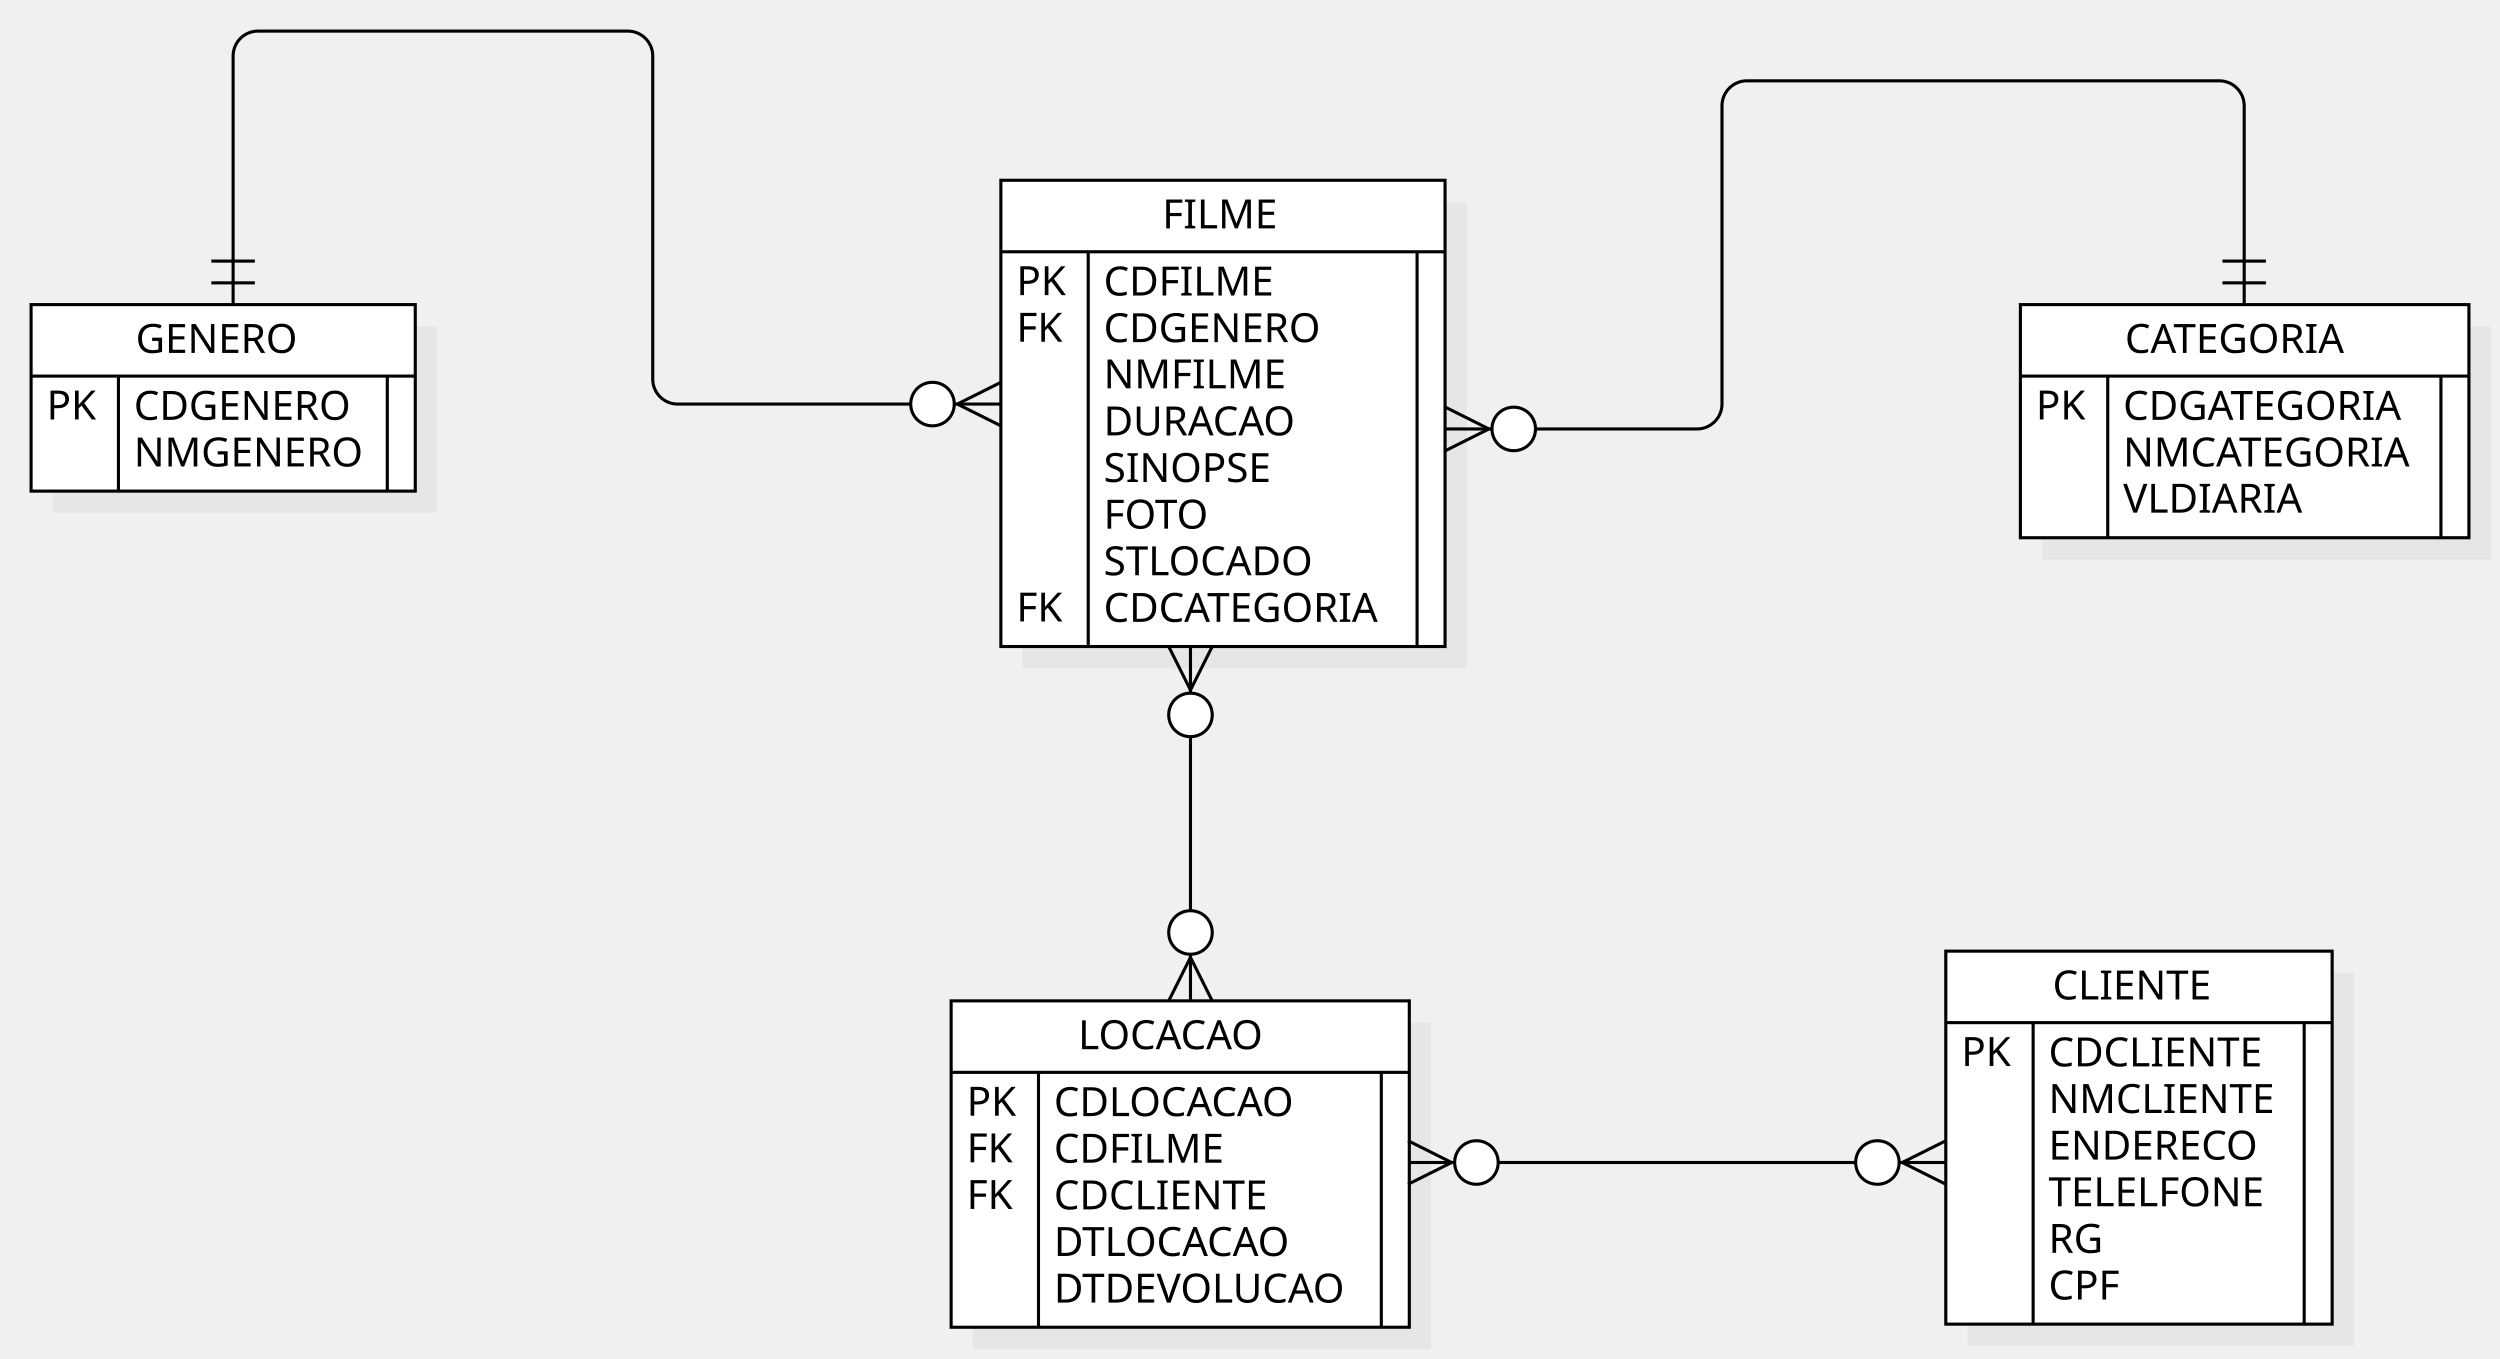
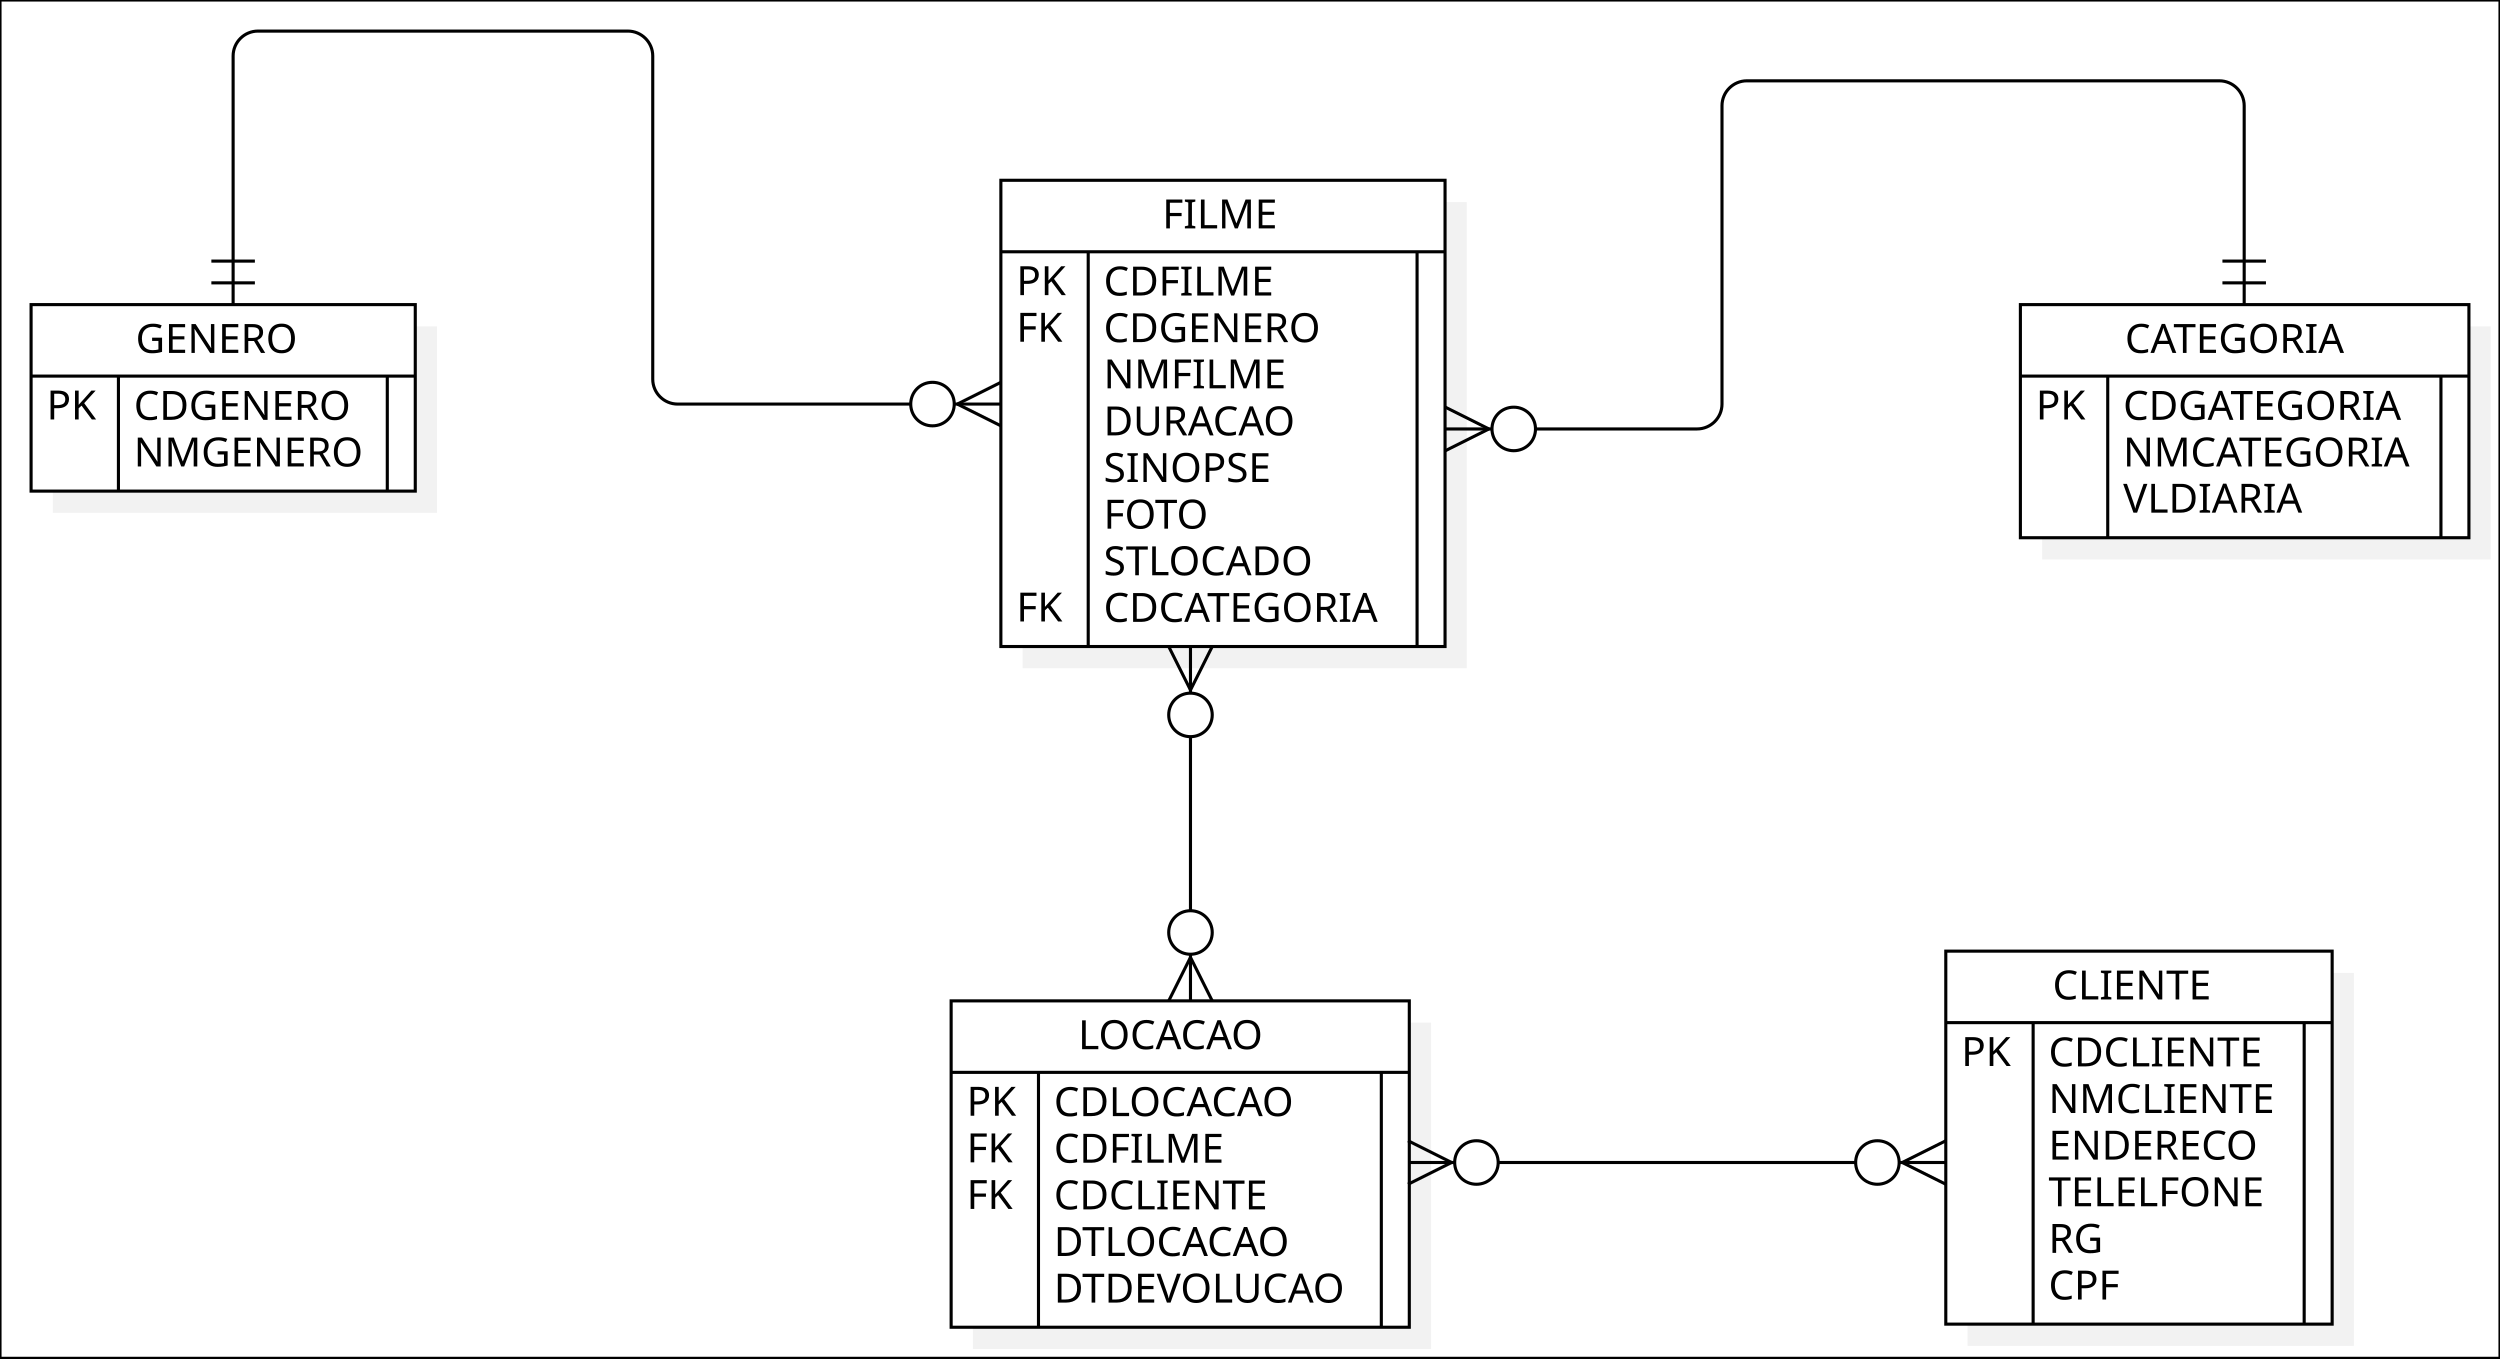
<svg xmlns="http://www.w3.org/2000/svg" version="1.1" id="Camada_1" x="0px" y="0px" viewBox="0 0 804.3 437" style="enable-background:new 0 0 804.3 437;" xml:space="preserve">
  <style type="text/css">
- 	.st0{opacity:0.2;fill:#C0C0C0;enable-background:new    ;}
- 	.st1{fill:#FFFFFF;}
- 	.st2{fill:none;stroke:#000000;stroke-miterlimit:10;}
- 	.st3{font-family:'Arial-BoldMT';}
- 	.st4{font-size:13px;}
- 	.st5{font-family:'ArialMT';}
+ 	.st0{fill:#FFFFFF;stroke:#000000;stroke-miterlimit:10;}
+ 	.st1{opacity:0.2;fill:#C0C0C0;enable-background:new    ;}
+ 	.st2{fill:#FFFFFF;}
+ 	.st3{fill:none;stroke:#000000;stroke-miterlimit:10;}
+ 	.st4{font-family:'Arial-BoldMT';}
+ 	.st5{font-size:13px;}
+ 	.st6{font-family:'ArialMT';}
</style>
+   <rect class="st0" width="804.3" height="437" />
  <g>
    <g transform="translate(-62,-126) scale(1,1)">
-       <rect x="79" y="231" class="st0" width="123.6" height="60" />
-     </g>
-     <g transform="translate(-62,-126) scale(1,1)">
-       <rect x="72" y="224" class="st1" width="123.6" height="60" />
-     </g>
-     <g transform="translate(-62,-126) scale(1,1)">
-       <path class="st2" d="M72,224h123.6v60H72V224z" />
-     </g>
-     <g transform="translate(-62,-126) scale(1,1)">
-       <path class="st2" d="M72,247h123.6" />
-     </g>
-     <g transform="translate(-62,-126) scale(1,1)">
-       <path class="st2" d="M100.1,247v37" />
-     </g>
-     <g transform="translate(-62,-126) scale(1,1)">
-       <path class="st2" d="M186.6,247v37" />
-     </g>
-     <g transform="translate(-62,-126) scale(1,1)">
-       <g>
-         <path class="st2" d="M0,0" />
-         <text transform="matrix(1 0 0 1 105.6382 239.5386)" class="st3 st4">GENERO</text>
-       </g>
-     </g>
-     <g transform="translate(-62,-126) scale(1,1)">
-       <g>
-         <path d="M0,0" />
-         <text transform="matrix(1 0 0 1 77 260.9438)" class="st5 st4">PK</text>
-       </g>
-     </g>
-     <g transform="translate(-62,-126) scale(1,1)">
-       <g>
-         <path d="M0,0" />
-         <text transform="matrix(1 0 0 1 105.0591 261.0771)" class="st5 st4">CDGENERO</text>
-       </g>
-     </g>
-     <g transform="translate(-62,-126) scale(1,1)">
-       <g>
-         <path d="M0,0" />
-       </g>
-     </g>
-     <g transform="translate(-62,-126) scale(1,1)">
-       <g>
-         <path d="M0,0" />
-       </g>
-     </g>
-     <g transform="translate(-62,-126) scale(1,1)">
-       <g>
-         <path d="M0,0" />
-       </g>
-     </g>
-     <g transform="translate(-62,-126) scale(1,1)">
-       <g>
-         <path d="M0,0" />
-         <text transform="matrix(1 0 0 1 105.0591 276.0771)" class="st5 st4">NMGENERO</text>
-       </g>
-     </g>
-     <g transform="translate(-62,-126) scale(1,1)">
-       <g>
-         <path d="M0,0" />
-       </g>
-     </g>
-     <g transform="translate(-62,-126) scale(1,1)">
-       <g>
-         <path d="M0,0" />
-       </g>
-     </g>
-     <g transform="translate(-62,-126) scale(1,1)">
-       <rect x="391" y="191" class="st0" width="142.9" height="150" />
-     </g>
-     <g transform="translate(-62,-126) scale(1,1)">
-       <rect x="384" y="184" class="st1" width="142.9" height="150" />
-     </g>
-     <g transform="translate(-62,-126) scale(1,1)">
-       <path class="st2" d="M384,184h142.9v150H384V184z" />
-     </g>
-     <g transform="translate(-62,-126) scale(1,1)">
-       <path class="st2" d="M384,207h142.9" />
-     </g>
-     <g transform="translate(-62,-126) scale(1,1)">
-       <path class="st2" d="M412.1,207v127" />
-     </g>
-     <g transform="translate(-62,-126) scale(1,1)">
-       <path class="st2" d="M517.9,207v127" />
-     </g>
-     <g transform="translate(-62,-126) scale(1,1)">
-       <g>
-         <path class="st2" d="M0,0" />
-         <text transform="matrix(1 0 0 1 435.9385 199.4719)" class="st3 st4">FILME</text>
-       </g>
-     </g>
-     <g transform="translate(-62,-126) scale(1,1)">
-       <g>
-         <path d="M0,0" />
-         <text transform="matrix(1 0 0 1 389 220.9438)" class="st5 st4">PK</text>
-       </g>
-     </g>
-     <g transform="translate(-62,-126) scale(1,1)">
-       <g>
-         <path d="M0,0" />
-         <text transform="matrix(1 0 0 1 417.0591 221.0771)" class="st5 st4">CDFILME</text>
-       </g>
-     </g>
-     <g transform="translate(-62,-126) scale(1,1)">
-       <g>
-         <path d="M0,0" />
-       </g>
-     </g>
-     <g transform="translate(-62,-126) scale(1,1)">
-       <g>
-         <path d="M0,0" />
-       </g>
-     </g>
-     <g transform="translate(-62,-126) scale(1,1)">
-       <g>
-         <path d="M0,0" />
-         <text transform="matrix(1 0 0 1 389 235.9438)" class="st5 st4">FK</text>
-       </g>
-     </g>
-     <g transform="translate(-62,-126) scale(1,1)">
-       <g>
-         <path d="M0,0" />
-         <text transform="matrix(1 0 0 1 417.0591 236.0771)" class="st5 st4">CDGENERO</text>
-       </g>
-     </g>
-     <g transform="translate(-62,-126) scale(1,1)">
-       <g>
-         <path d="M0,0" />
-       </g>
-     </g>
-     <g transform="translate(-62,-126) scale(1,1)">
-       <g>
-         <path d="M0,0" />
-       </g>
-     </g>
-     <g transform="translate(-62,-126) scale(1,1)">
-       <g>
-         <path d="M0,0" />
-       </g>
-     </g>
-     <g transform="translate(-62,-126) scale(1,1)">
-       <g>
-         <path d="M0,0" />
-         <text transform="matrix(1 0 0 1 417.0591 250.9438)" class="st5 st4">NMFILME</text>
-       </g>
-     </g>
-     <g transform="translate(-62,-126) scale(1,1)">
-       <g>
-         <path d="M0,0" />
-       </g>
-     </g>
-     <g transform="translate(-62,-126) scale(1,1)">
-       <g>
-         <path d="M0,0" />
-       </g>
-     </g>
-     <g transform="translate(-62,-126) scale(1,1)">
-       <g>
-         <path d="M0,0" />
-       </g>
-     </g>
-     <g transform="translate(-62,-126) scale(1,1)">
-       <g>
-         <path d="M0,0" />
-         <text transform="matrix(1 0 0 1 417.0591 266.0771)" class="st5 st4">DURACAO</text>
-       </g>
-     </g>
-     <g transform="translate(-62,-126) scale(1,1)">
-       <g>
-         <path d="M0,0" />
-       </g>
-     </g>
-     <g transform="translate(-62,-126) scale(1,1)">
-       <g>
-         <path d="M0,0" />
-       </g>
-     </g>
-     <g transform="translate(-62,-126) scale(1,1)">
-       <g>
-         <path d="M0,0" />
-       </g>
-     </g>
-     <g transform="translate(-62,-126) scale(1,1)">
-       <g>
-         <path d="M0,0" />
-         <text transform="matrix(1 0 0 1 417.0591 281.0771)" class="st5 st4">SINOPSE</text>
-       </g>
-     </g>
-     <g transform="translate(-62,-126) scale(1,1)">
-       <g>
-         <path d="M0,0" />
-       </g>
-     </g>
-     <g transform="translate(-62,-126) scale(1,1)">
-       <g>
-         <path d="M0,0" />
-       </g>
-     </g>
-     <g transform="translate(-62,-126) scale(1,1)">
-       <g>
-         <path d="M0,0" />
-       </g>
-     </g>
-     <g transform="translate(-62,-126) scale(1,1)">
-       <g>
-         <path d="M0,0" />
-         <text transform="matrix(1 0 0 1 417.0591 296.0771)" class="st5 st4">FOTO</text>
-       </g>
-     </g>
-     <g transform="translate(-62,-126) scale(1,1)">
-       <g>
-         <path d="M0,0" />
-       </g>
-     </g>
-     <g transform="translate(-62,-126) scale(1,1)">
-       <g>
-         <path d="M0,0" />
-       </g>
-     </g>
-     <g transform="translate(-62,-126) scale(1,1)">
-       <g>
-         <path d="M0,0" />
-       </g>
-     </g>
-     <g transform="translate(-62,-126) scale(1,1)">
-       <g>
-         <path d="M0,0" />
-         <text transform="matrix(1 0 0 1 417.0591 311.0771)" class="st5 st4">STLOCADO</text>
-       </g>
-     </g>
-     <g transform="translate(-62,-126) scale(1,1)">
-       <g>
-         <path d="M0,0" />
-       </g>
-     </g>
-     <g transform="translate(-62,-126) scale(1,1)">
-       <g>
-         <path d="M0,0" />
-       </g>
-     </g>
-     <g transform="translate(-62,-126) scale(1,1)">
-       <g>
-         <path d="M0,0" />
-         <text transform="matrix(1 0 0 1 389 325.9438)" class="st5 st4">FK</text>
-       </g>
-     </g>
-     <g transform="translate(-62,-126) scale(1,1)">
-       <g>
-         <path d="M0,0" />
-         <text transform="matrix(1 0 0 1 417.0591 326.0771)" class="st5 st4">CDCATEGORIA</text>
-       </g>
-     </g>
-     <g transform="translate(-62,-126) scale(1,1)">
-       <g>
-         <path d="M0,0" />
-       </g>
-     </g>
-     <g transform="translate(-62,-126) scale(1,1)">
-       <g>
-         <path d="M0,0" />
-       </g>
-     </g>
-     <g transform="translate(-62,-126) scale(1,1)">
-       <rect x="719" y="231" class="st0" width="144.3" height="75" />
-     </g>
-     <g transform="translate(-62,-126) scale(1,1)">
-       <rect x="712" y="224" class="st1" width="144.3" height="75" />
-     </g>
-     <g transform="translate(-62,-126) scale(1,1)">
-       <path class="st2" d="M712,224h144.3v75H712V224z" />
-     </g>
-     <g transform="translate(-62,-126) scale(1,1)">
-       <path class="st2" d="M712,247h144.3" />
-     </g>
-     <g transform="translate(-62,-126) scale(1,1)">
-       <path class="st2" d="M740.1,247v52" />
-     </g>
-     <g transform="translate(-62,-126) scale(1,1)">
-       <path class="st2" d="M847.3,247v52" />
-     </g>
-     <g transform="translate(-62,-126) scale(1,1)">
-       <g>
-         <path class="st2" d="M0,0" />
-         <text transform="matrix(1 0 0 1 745.6382 239.5386)" class="st3 st4">CATEGORIA</text>
-       </g>
-     </g>
-     <g transform="translate(-62,-126) scale(1,1)">
-       <g>
-         <path d="M0,0" />
-         <text transform="matrix(1 0 0 1 717 260.9438)" class="st5 st4">PK</text>
-       </g>
-     </g>
-     <g transform="translate(-62,-126) scale(1,1)">
-       <g>
-         <path d="M0,0" />
-         <text transform="matrix(1 0 0 1 745.0591 261.0771)" class="st5 st4">CDGATEGORIA</text>
-       </g>
-     </g>
-     <g transform="translate(-62,-126) scale(1,1)">
-       <g>
-         <path d="M0,0" />
-       </g>
-     </g>
-     <g transform="translate(-62,-126) scale(1,1)">
-       <g>
-         <path d="M0,0" />
-       </g>
-     </g>
-     <g transform="translate(-62,-126) scale(1,1)">
-       <g>
-         <path d="M0,0" />
-       </g>
-     </g>
-     <g transform="translate(-62,-126) scale(1,1)">
-       <g>
-         <path d="M0,0" />
-         <text transform="matrix(1 0 0 1 745.0591 276.0771)" class="st5 st4">NMCATEGORIA</text>
-       </g>
-     </g>
-     <g transform="translate(-62,-126) scale(1,1)">
-       <g>
-         <path d="M0,0" />
-       </g>
-     </g>
-     <g transform="translate(-62,-126) scale(1,1)">
-       <g>
-         <path d="M0,0" />
-       </g>
-     </g>
-     <g transform="translate(-62,-126) scale(1,1)">
-       <g>
-         <path d="M0,0" />
-       </g>
-     </g>
-     <g transform="translate(-62,-126) scale(1,1)">
-       <g>
-         <path d="M0,0" />
-         <text transform="matrix(1 0 0 1 745.0591 290.9438)" class="st5 st4">VLDIARIA</text>
-       </g>
-     </g>
-     <g transform="translate(-62,-126) scale(1,1)">
-       <g>
-         <path d="M0,0" />
-       </g>
-     </g>
-     <g transform="translate(-62,-126) scale(1,1)">
-       <g>
-         <path d="M0,0" />
-       </g>
-     </g>
-     <g transform="translate(-62,-126) scale(1,1)">
-       <rect x="695" y="439" class="st0" width="124.3" height="120" />
-     </g>
-     <g transform="translate(-62,-126) scale(1,1)">
-       <rect x="688" y="432" class="st1" width="124.3" height="120" />
-     </g>
-     <g transform="translate(-62,-126) scale(1,1)">
-       <path class="st2" d="M688,432h124.3v120H688V432z" />
-     </g>
-     <g transform="translate(-62,-126) scale(1,1)">
-       <path class="st2" d="M688,455h124.3" />
-     </g>
-     <g transform="translate(-62,-126) scale(1,1)">
-       <path class="st2" d="M716.1,455v97" />
-     </g>
-     <g transform="translate(-62,-126) scale(1,1)">
-       <path class="st2" d="M803.3,455v97" />
-     </g>
-     <g transform="translate(-62,-126) scale(1,1)">
-       <g>
-         <path class="st2" d="M0,0" />
-         <text transform="matrix(1 0 0 1 722.3618 447.5386)" class="st3 st4">CLIENTE</text>
-       </g>
-     </g>
-     <g transform="translate(-62,-126) scale(1,1)">
-       <g>
-         <path d="M0,0" />
-         <text transform="matrix(1 0 0 1 693 468.9438)" class="st5 st4">PK</text>
-       </g>
-     </g>
-     <g transform="translate(-62,-126) scale(1,1)">
-       <g>
-         <path d="M0,0" />
-         <text transform="matrix(1 0 0 1 721.0591 469.0771)" class="st5 st4">CDCLIENTE</text>
-       </g>
-     </g>
-     <g transform="translate(-62,-126) scale(1,1)">
-       <g>
-         <path d="M0,0" />
-       </g>
-     </g>
-     <g transform="translate(-62,-126) scale(1,1)">
-       <g>
-         <path d="M0,0" />
-       </g>
-     </g>
-     <g transform="translate(-62,-126) scale(1,1)">
-       <g>
-         <path d="M0,0" />
-       </g>
-     </g>
-     <g transform="translate(-62,-126) scale(1,1)">
-       <g>
-         <path d="M0,0" />
-         <text transform="matrix(1 0 0 1 721.0591 484.0771)" class="st5 st4">NMCLIENTE</text>
-       </g>
-     </g>
-     <g transform="translate(-62,-126) scale(1,1)">
-       <g>
-         <path d="M0,0" />
-       </g>
-     </g>
-     <g transform="translate(-62,-126) scale(1,1)">
-       <g>
-         <path d="M0,0" />
-       </g>
-     </g>
-     <g transform="translate(-62,-126) scale(1,1)">
-       <g>
-         <path d="M0,0" />
-       </g>
-     </g>
-     <g transform="translate(-62,-126) scale(1,1)">
-       <g>
-         <path d="M0,0" />
-         <text transform="matrix(1 0 0 1 721.0591 499.0771)" class="st5 st4">ENDERECO</text>
-       </g>
-     </g>
-     <g transform="translate(-62,-126) scale(1,1)">
-       <g>
-         <path d="M0,0" />
-       </g>
-     </g>
-     <g transform="translate(-62,-126) scale(1,1)">
-       <g>
-         <path d="M0,0" />
-       </g>
-     </g>
-     <g transform="translate(-62,-126) scale(1,1)">
-       <g>
-         <path d="M0,0" />
-       </g>
-     </g>
-     <g transform="translate(-62,-126) scale(1,1)">
-       <g>
-         <path d="M0,0" />
-         <text transform="matrix(1 0 0 1 721.0591 514.0771)" class="st5 st4">TELELFONE</text>
-       </g>
-     </g>
-     <g transform="translate(-62,-126) scale(1,1)">
-       <g>
-         <path d="M0,0" />
-       </g>
-     </g>
-     <g transform="translate(-62,-126) scale(1,1)">
-       <g>
-         <path d="M0,0" />
-       </g>
-     </g>
-     <g transform="translate(-62,-126) scale(1,1)">
-       <g>
-         <path d="M0,0" />
-       </g>
-     </g>
-     <g transform="translate(-62,-126) scale(1,1)">
-       <g>
-         <path d="M0,0" />
-         <text transform="matrix(1 0 0 1 721.0591 529.0771)" class="st5 st4">RG</text>
-       </g>
-     </g>
-     <g transform="translate(-62,-126) scale(1,1)">
-       <g>
-         <path d="M0,0" />
-       </g>
-     </g>
-     <g transform="translate(-62,-126) scale(1,1)">
-       <g>
-         <path d="M0,0" />
-       </g>
-     </g>
-     <g transform="translate(-62,-126) scale(1,1)">
-       <g>
-         <path d="M0,0" />
-       </g>
-     </g>
-     <g transform="translate(-62,-126) scale(1,1)">
-       <g>
-         <path d="M0,0" />
-         <text transform="matrix(1 0 0 1 721.0591 544.0771)" class="st5 st4">CPF</text>
-       </g>
-     </g>
-     <g transform="translate(-62,-126) scale(1,1)">
-       <g>
-         <path d="M0,0" />
-       </g>
-     </g>
-     <g transform="translate(-62,-126) scale(1,1)">
-       <g>
-         <path d="M0,0" />
-       </g>
-     </g>
-     <g transform="translate(-62,-126) scale(1,1)">
-       <rect x="375" y="455" class="st0" width="147.4" height="105" />
-     </g>
-     <g transform="translate(-62,-126) scale(1,1)">
-       <rect x="368" y="448" class="st1" width="147.4" height="105" />
-     </g>
-     <g transform="translate(-62,-126) scale(1,1)">
-       <path class="st2" d="M368,448h147.4v105H368V448z" />
-     </g>
-     <g transform="translate(-62,-126) scale(1,1)">
-       <path class="st2" d="M368,471h147.4" />
-     </g>
-     <g transform="translate(-62,-126) scale(1,1)">
-       <path class="st2" d="M396.1,471v82" />
-     </g>
-     <g transform="translate(-62,-126) scale(1,1)">
-       <path class="st2" d="M506.4,471v82" />
-     </g>
-     <g transform="translate(-62,-126) scale(1,1)">
-       <g>
-         <path class="st2" d="M0,0" />
-         <text transform="matrix(1 0 0 1 408.865 463.5386)" class="st3 st4">LOCACAO</text>
-       </g>
-     </g>
-     <g transform="translate(-62,-126) scale(1,1)">
-       <g>
-         <path d="M0,0" />
-         <text transform="matrix(1 0 0 1 373 484.9438)" class="st5 st4">PK</text>
-       </g>
-     </g>
-     <g transform="translate(-62,-126) scale(1,1)">
-       <g>
-         <path d="M0,0" />
-         <text transform="matrix(1 0 0 1 401.0591 485.0771)" class="st5 st4">CDLOCACAO</text>
-       </g>
-     </g>
-     <g transform="translate(-62,-126) scale(1,1)">
-       <g>
-         <path d="M0,0" />
-       </g>
-     </g>
-     <g transform="translate(-62,-126) scale(1,1)">
-       <g>
-         <path d="M0,0" />
-       </g>
-     </g>
-     <g transform="translate(-62,-126) scale(1,1)">
-       <g>
-         <path d="M0,0" />
-         <text transform="matrix(1 0 0 1 373 499.9438)" class="st5 st4">FK</text>
-       </g>
-     </g>
-     <g transform="translate(-62,-126) scale(1,1)">
-       <g>
-         <path d="M0,0" />
-         <text transform="matrix(1 0 0 1 401.0591 500.0771)" class="st5 st4">CDFILME</text>
-       </g>
-     </g>
-     <g transform="translate(-62,-126) scale(1,1)">
-       <g>
-         <path d="M0,0" />
-       </g>
-     </g>
-     <g transform="translate(-62,-126) scale(1,1)">
-       <g>
-         <path d="M0,0" />
-       </g>
-     </g>
-     <g transform="translate(-62,-126) scale(1,1)">
-       <g>
-         <path d="M0,0" />
-         <text transform="matrix(1 0 0 1 373 514.9438)" class="st5 st4">FK</text>
-       </g>
-     </g>
-     <g transform="translate(-62,-126) scale(1,1)">
-       <g>
-         <path d="M0,0" />
-         <text transform="matrix(1 0 0 1 401.0591 515.0771)" class="st5 st4">CDCLIENTE</text>
-       </g>
-     </g>
-     <g transform="translate(-62,-126) scale(1,1)">
-       <g>
-         <path d="M0,0" />
-       </g>
-     </g>
-     <g transform="translate(-62,-126) scale(1,1)">
-       <g>
-         <path d="M0,0" />
-       </g>
-     </g>
-     <g transform="translate(-62,-126) scale(1,1)">
-       <g>
-         <path d="M0,0" />
-       </g>
-     </g>
-     <g transform="translate(-62,-126) scale(1,1)">
-       <g>
-         <path d="M0,0" />
-         <text transform="matrix(1 0 0 1 401.0591 530.0771)" class="st5 st4">DTLOCACAO</text>
-       </g>
-     </g>
-     <g transform="translate(-62,-126) scale(1,1)">
-       <g>
-         <path d="M0,0" />
-       </g>
-     </g>
-     <g transform="translate(-62,-126) scale(1,1)">
-       <g>
-         <path d="M0,0" />
-       </g>
-     </g>
-     <g transform="translate(-62,-126) scale(1,1)">
-       <g>
-         <path d="M0,0" />
-       </g>
-     </g>
-     <g transform="translate(-62,-126) scale(1,1)">
-       <g>
-         <path d="M0,0" />
-         <text transform="matrix(1 0 0 1 401.0591 545.0771)" class="st5 st4">DTDEVOLUCAO</text>
-       </g>
-     </g>
-     <g transform="translate(-62,-126) scale(1,1)">
-       <g>
-         <path d="M0,0" />
-       </g>
-     </g>
-     <g transform="translate(-62,-126) scale(1,1)">
-       <g>
-         <path d="M0,0" />
-       </g>
-     </g>
-     <g transform="translate(-62,-126) scale(1,1)">
-       <path class="st2" d="M445,334v114" />
-     </g>
-     <g transform="translate(-62,-126) scale(1,1)">
-       <path class="st2" d="M445,434l-7,14" />
-     </g>
-     <g transform="translate(-62,-126) scale(1,1)">
-       <path class="st2" d="M445,434l7,14" />
-     </g>
-     <g transform="translate(-62,-126) scale(1,1)">
-       <path class="st1" d="M438,426c0-3.9,3.1-7,7-7s7,3.1,7,7s-3.1,7-7,7S438,429.9,438,426z" />
+       <rect x="79" y="231" class="st1" width="123.6" height="60" />
+     </g>
+     <g transform="translate(-62,-126) scale(1,1)">
+       <rect x="72" y="224" class="st2" width="123.6" height="60" />
+     </g>
+     <g transform="translate(-62,-126) scale(1,1)">
+       <path class="st3" d="M72,224h123.6v60H72V224z" />
+     </g>
+     <g transform="translate(-62,-126) scale(1,1)">
+       <path class="st3" d="M72,247h123.6" />
+     </g>
+     <g transform="translate(-62,-126) scale(1,1)">
+       <path class="st3" d="M100.1,247v37" />
+     </g>
+     <g transform="translate(-62,-126) scale(1,1)">
+       <path class="st3" d="M186.6,247v37" />
+     </g>
+     <g transform="translate(-62,-126) scale(1,1)">
+       <g>
+         <path class="st3" d="M0,0" />
+         <text transform="matrix(1 0 0 1 105.6382 239.5386)" class="st4 st5">GENERO</text>
+       </g>
+     </g>
+     <g transform="translate(-62,-126) scale(1,1)">
+       <g>
+         <path d="M0,0" />
+         <text transform="matrix(1 0 0 1 77 260.9438)" class="st6 st5">PK</text>
+       </g>
+     </g>
+     <g transform="translate(-62,-126) scale(1,1)">
+       <g>
+         <path d="M0,0" />
+         <text transform="matrix(1 0 0 1 105.0591 261.0771)" class="st6 st5">CDGENERO</text>
+       </g>
+     </g>
+     <g transform="translate(-62,-126) scale(1,1)">
+       <g>
+         <path d="M0,0" />
+       </g>
+     </g>
+     <g transform="translate(-62,-126) scale(1,1)">
+       <g>
+         <path d="M0,0" />
+       </g>
+     </g>
+     <g transform="translate(-62,-126) scale(1,1)">
+       <g>
+         <path d="M0,0" />
+       </g>
+     </g>
+     <g transform="translate(-62,-126) scale(1,1)">
+       <g>
+         <path d="M0,0" />
+         <text transform="matrix(1 0 0 1 105.0591 276.0771)" class="st6 st5">NMGENERO</text>
+       </g>
+     </g>
+     <g transform="translate(-62,-126) scale(1,1)">
+       <g>
+         <path d="M0,0" />
+       </g>
+     </g>
+     <g transform="translate(-62,-126) scale(1,1)">
+       <g>
+         <path d="M0,0" />
+       </g>
+     </g>
+     <g transform="translate(-62,-126) scale(1,1)">
+       <rect x="391" y="191" class="st1" width="142.9" height="150" />
+     </g>
+     <g transform="translate(-62,-126) scale(1,1)">
+       <rect x="384" y="184" class="st2" width="142.9" height="150" />
+     </g>
+     <g transform="translate(-62,-126) scale(1,1)">
+       <path class="st3" d="M384,184h142.9v150H384V184z" />
+     </g>
+     <g transform="translate(-62,-126) scale(1,1)">
+       <path class="st3" d="M384,207h142.9" />
+     </g>
+     <g transform="translate(-62,-126) scale(1,1)">
+       <path class="st3" d="M412.1,207v127" />
+     </g>
+     <g transform="translate(-62,-126) scale(1,1)">
+       <path class="st3" d="M517.9,207v127" />
+     </g>
+     <g transform="translate(-62,-126) scale(1,1)">
+       <g>
+         <path class="st3" d="M0,0" />
+         <text transform="matrix(1 0 0 1 435.9385 199.4719)" class="st4 st5">FILME</text>
+       </g>
+     </g>
+     <g transform="translate(-62,-126) scale(1,1)">
+       <g>
+         <path d="M0,0" />
+         <text transform="matrix(1 0 0 1 389 220.9438)" class="st6 st5">PK</text>
+       </g>
+     </g>
+     <g transform="translate(-62,-126) scale(1,1)">
+       <g>
+         <path d="M0,0" />
+         <text transform="matrix(1 0 0 1 417.0591 221.0771)" class="st6 st5">CDFILME</text>
+       </g>
+     </g>
+     <g transform="translate(-62,-126) scale(1,1)">
+       <g>
+         <path d="M0,0" />
+       </g>
+     </g>
+     <g transform="translate(-62,-126) scale(1,1)">
+       <g>
+         <path d="M0,0" />
+       </g>
+     </g>
+     <g transform="translate(-62,-126) scale(1,1)">
+       <g>
+         <path d="M0,0" />
+         <text transform="matrix(1 0 0 1 389 235.9438)" class="st6 st5">FK</text>
+       </g>
+     </g>
+     <g transform="translate(-62,-126) scale(1,1)">
+       <g>
+         <path d="M0,0" />
+         <text transform="matrix(1 0 0 1 417.0591 236.0771)" class="st6 st5">CDGENERO</text>
+       </g>
+     </g>
+     <g transform="translate(-62,-126) scale(1,1)">
+       <g>
+         <path d="M0,0" />
+       </g>
+     </g>
+     <g transform="translate(-62,-126) scale(1,1)">
+       <g>
+         <path d="M0,0" />
+       </g>
+     </g>
+     <g transform="translate(-62,-126) scale(1,1)">
+       <g>
+         <path d="M0,0" />
+       </g>
+     </g>
+     <g transform="translate(-62,-126) scale(1,1)">
+       <g>
+         <path d="M0,0" />
+         <text transform="matrix(1 0 0 1 417.0591 250.9438)" class="st6 st5">NMFILME</text>
+       </g>
+     </g>
+     <g transform="translate(-62,-126) scale(1,1)">
+       <g>
+         <path d="M0,0" />
+       </g>
+     </g>
+     <g transform="translate(-62,-126) scale(1,1)">
+       <g>
+         <path d="M0,0" />
+       </g>
+     </g>
+     <g transform="translate(-62,-126) scale(1,1)">
+       <g>
+         <path d="M0,0" />
+       </g>
+     </g>
+     <g transform="translate(-62,-126) scale(1,1)">
+       <g>
+         <path d="M0,0" />
+         <text transform="matrix(1 0 0 1 417.0591 266.0771)" class="st6 st5">DURACAO</text>
+       </g>
+     </g>
+     <g transform="translate(-62,-126) scale(1,1)">
+       <g>
+         <path d="M0,0" />
+       </g>
+     </g>
+     <g transform="translate(-62,-126) scale(1,1)">
+       <g>
+         <path d="M0,0" />
+       </g>
+     </g>
+     <g transform="translate(-62,-126) scale(1,1)">
+       <g>
+         <path d="M0,0" />
+       </g>
+     </g>
+     <g transform="translate(-62,-126) scale(1,1)">
+       <g>
+         <path d="M0,0" />
+         <text transform="matrix(1 0 0 1 417.0591 281.0771)" class="st6 st5">SINOPSE</text>
+       </g>
+     </g>
+     <g transform="translate(-62,-126) scale(1,1)">
+       <g>
+         <path d="M0,0" />
+       </g>
+     </g>
+     <g transform="translate(-62,-126) scale(1,1)">
+       <g>
+         <path d="M0,0" />
+       </g>
+     </g>
+     <g transform="translate(-62,-126) scale(1,1)">
+       <g>
+         <path d="M0,0" />
+       </g>
+     </g>
+     <g transform="translate(-62,-126) scale(1,1)">
+       <g>
+         <path d="M0,0" />
+         <text transform="matrix(1 0 0 1 417.0591 296.0771)" class="st6 st5">FOTO</text>
+       </g>
+     </g>
+     <g transform="translate(-62,-126) scale(1,1)">
+       <g>
+         <path d="M0,0" />
+       </g>
+     </g>
+     <g transform="translate(-62,-126) scale(1,1)">
+       <g>
+         <path d="M0,0" />
+       </g>
+     </g>
+     <g transform="translate(-62,-126) scale(1,1)">
+       <g>
+         <path d="M0,0" />
+       </g>
+     </g>
+     <g transform="translate(-62,-126) scale(1,1)">
+       <g>
+         <path d="M0,0" />
+         <text transform="matrix(1 0 0 1 417.0591 311.0771)" class="st6 st5">STLOCADO</text>
+       </g>
+     </g>
+     <g transform="translate(-62,-126) scale(1,1)">
+       <g>
+         <path d="M0,0" />
+       </g>
+     </g>
+     <g transform="translate(-62,-126) scale(1,1)">
+       <g>
+         <path d="M0,0" />
+       </g>
+     </g>
+     <g transform="translate(-62,-126) scale(1,1)">
+       <g>
+         <path d="M0,0" />
+         <text transform="matrix(1 0 0 1 389 325.9438)" class="st6 st5">FK</text>
+       </g>
+     </g>
+     <g transform="translate(-62,-126) scale(1,1)">
+       <g>
+         <path d="M0,0" />
+         <text transform="matrix(1 0 0 1 417.0591 326.0771)" class="st6 st5">CDCATEGORIA</text>
+       </g>
+     </g>
+     <g transform="translate(-62,-126) scale(1,1)">
+       <g>
+         <path d="M0,0" />
+       </g>
+     </g>
+     <g transform="translate(-62,-126) scale(1,1)">
+       <g>
+         <path d="M0,0" />
+       </g>
+     </g>
+     <g transform="translate(-62,-126) scale(1,1)">
+       <rect x="719" y="231" class="st1" width="144.3" height="75" />
+     </g>
+     <g transform="translate(-62,-126) scale(1,1)">
+       <rect x="712" y="224" class="st2" width="144.3" height="75" />
+     </g>
+     <g transform="translate(-62,-126) scale(1,1)">
+       <path class="st3" d="M712,224h144.3v75H712V224z" />
+     </g>
+     <g transform="translate(-62,-126) scale(1,1)">
+       <path class="st3" d="M712,247h144.3" />
+     </g>
+     <g transform="translate(-62,-126) scale(1,1)">
+       <path class="st3" d="M740.1,247v52" />
+     </g>
+     <g transform="translate(-62,-126) scale(1,1)">
+       <path class="st3" d="M847.3,247v52" />
+     </g>
+     <g transform="translate(-62,-126) scale(1,1)">
+       <g>
+         <path class="st3" d="M0,0" />
+         <text transform="matrix(1 0 0 1 745.6382 239.5386)" class="st4 st5">CATEGORIA</text>
+       </g>
+     </g>
+     <g transform="translate(-62,-126) scale(1,1)">
+       <g>
+         <path d="M0,0" />
+         <text transform="matrix(1 0 0 1 717 260.9438)" class="st6 st5">PK</text>
+       </g>
+     </g>
+     <g transform="translate(-62,-126) scale(1,1)">
+       <g>
+         <path d="M0,0" />
+         <text transform="matrix(1 0 0 1 745.0591 261.0771)" class="st6 st5">CDGATEGORIA</text>
+       </g>
+     </g>
+     <g transform="translate(-62,-126) scale(1,1)">
+       <g>
+         <path d="M0,0" />
+       </g>
+     </g>
+     <g transform="translate(-62,-126) scale(1,1)">
+       <g>
+         <path d="M0,0" />
+       </g>
+     </g>
+     <g transform="translate(-62,-126) scale(1,1)">
+       <g>
+         <path d="M0,0" />
+       </g>
+     </g>
+     <g transform="translate(-62,-126) scale(1,1)">
+       <g>
+         <path d="M0,0" />
+         <text transform="matrix(1 0 0 1 745.0591 276.0771)" class="st6 st5">NMCATEGORIA</text>
+       </g>
+     </g>
+     <g transform="translate(-62,-126) scale(1,1)">
+       <g>
+         <path d="M0,0" />
+       </g>
+     </g>
+     <g transform="translate(-62,-126) scale(1,1)">
+       <g>
+         <path d="M0,0" />
+       </g>
+     </g>
+     <g transform="translate(-62,-126) scale(1,1)">
+       <g>
+         <path d="M0,0" />
+       </g>
+     </g>
+     <g transform="translate(-62,-126) scale(1,1)">
+       <g>
+         <path d="M0,0" />
+         <text transform="matrix(1 0 0 1 745.0591 290.9438)" class="st6 st5">VLDIARIA</text>
+       </g>
+     </g>
+     <g transform="translate(-62,-126) scale(1,1)">
+       <g>
+         <path d="M0,0" />
+       </g>
+     </g>
+     <g transform="translate(-62,-126) scale(1,1)">
+       <g>
+         <path d="M0,0" />
+       </g>
+     </g>
+     <g transform="translate(-62,-126) scale(1,1)">
+       <rect x="695" y="439" class="st1" width="124.3" height="120" />
+     </g>
+     <g transform="translate(-62,-126) scale(1,1)">
+       <rect x="688" y="432" class="st2" width="124.3" height="120" />
+     </g>
+     <g transform="translate(-62,-126) scale(1,1)">
+       <path class="st3" d="M688,432h124.3v120H688V432z" />
+     </g>
+     <g transform="translate(-62,-126) scale(1,1)">
+       <path class="st3" d="M688,455h124.3" />
+     </g>
+     <g transform="translate(-62,-126) scale(1,1)">
+       <path class="st3" d="M716.1,455v97" />
+     </g>
+     <g transform="translate(-62,-126) scale(1,1)">
+       <path class="st3" d="M803.3,455v97" />
+     </g>
+     <g transform="translate(-62,-126) scale(1,1)">
+       <g>
+         <path class="st3" d="M0,0" />
+         <text transform="matrix(1 0 0 1 722.3618 447.5386)" class="st4 st5">CLIENTE</text>
+       </g>
+     </g>
+     <g transform="translate(-62,-126) scale(1,1)">
+       <g>
+         <path d="M0,0" />
+         <text transform="matrix(1 0 0 1 693 468.9438)" class="st6 st5">PK</text>
+       </g>
+     </g>
+     <g transform="translate(-62,-126) scale(1,1)">
+       <g>
+         <path d="M0,0" />
+         <text transform="matrix(1 0 0 1 721.0591 469.0771)" class="st6 st5">CDCLIENTE</text>
+       </g>
+     </g>
+     <g transform="translate(-62,-126) scale(1,1)">
+       <g>
+         <path d="M0,0" />
+       </g>
+     </g>
+     <g transform="translate(-62,-126) scale(1,1)">
+       <g>
+         <path d="M0,0" />
+       </g>
+     </g>
+     <g transform="translate(-62,-126) scale(1,1)">
+       <g>
+         <path d="M0,0" />
+       </g>
+     </g>
+     <g transform="translate(-62,-126) scale(1,1)">
+       <g>
+         <path d="M0,0" />
+         <text transform="matrix(1 0 0 1 721.0591 484.0771)" class="st6 st5">NMCLIENTE</text>
+       </g>
+     </g>
+     <g transform="translate(-62,-126) scale(1,1)">
+       <g>
+         <path d="M0,0" />
+       </g>
+     </g>
+     <g transform="translate(-62,-126) scale(1,1)">
+       <g>
+         <path d="M0,0" />
+       </g>
+     </g>
+     <g transform="translate(-62,-126) scale(1,1)">
+       <g>
+         <path d="M0,0" />
+       </g>
+     </g>
+     <g transform="translate(-62,-126) scale(1,1)">
+       <g>
+         <path d="M0,0" />
+         <text transform="matrix(1 0 0 1 721.0591 499.0771)" class="st6 st5">ENDERECO</text>
+       </g>
+     </g>
+     <g transform="translate(-62,-126) scale(1,1)">
+       <g>
+         <path d="M0,0" />
+       </g>
+     </g>
+     <g transform="translate(-62,-126) scale(1,1)">
+       <g>
+         <path d="M0,0" />
+       </g>
+     </g>
+     <g transform="translate(-62,-126) scale(1,1)">
+       <g>
+         <path d="M0,0" />
+       </g>
+     </g>
+     <g transform="translate(-62,-126) scale(1,1)">
+       <g>
+         <path d="M0,0" />
+         <text transform="matrix(1 0 0 1 721.0591 514.0771)" class="st6 st5">TELELFONE</text>
+       </g>
+     </g>
+     <g transform="translate(-62,-126) scale(1,1)">
+       <g>
+         <path d="M0,0" />
+       </g>
+     </g>
+     <g transform="translate(-62,-126) scale(1,1)">
+       <g>
+         <path d="M0,0" />
+       </g>
+     </g>
+     <g transform="translate(-62,-126) scale(1,1)">
+       <g>
+         <path d="M0,0" />
+       </g>
+     </g>
+     <g transform="translate(-62,-126) scale(1,1)">
+       <g>
+         <path d="M0,0" />
+         <text transform="matrix(1 0 0 1 721.0591 529.0771)" class="st6 st5">RG</text>
+       </g>
+     </g>
+     <g transform="translate(-62,-126) scale(1,1)">
+       <g>
+         <path d="M0,0" />
+       </g>
+     </g>
+     <g transform="translate(-62,-126) scale(1,1)">
+       <g>
+         <path d="M0,0" />
+       </g>
+     </g>
+     <g transform="translate(-62,-126) scale(1,1)">
+       <g>
+         <path d="M0,0" />
+       </g>
+     </g>
+     <g transform="translate(-62,-126) scale(1,1)">
+       <g>
+         <path d="M0,0" />
+         <text transform="matrix(1 0 0 1 721.0591 544.0771)" class="st6 st5">CPF</text>
+       </g>
+     </g>
+     <g transform="translate(-62,-126) scale(1,1)">
+       <g>
+         <path d="M0,0" />
+       </g>
+     </g>
+     <g transform="translate(-62,-126) scale(1,1)">
+       <g>
+         <path d="M0,0" />
+       </g>
+     </g>
+     <g transform="translate(-62,-126) scale(1,1)">
+       <rect x="375" y="455" class="st1" width="147.4" height="105" />
+     </g>
+     <g transform="translate(-62,-126) scale(1,1)">
+       <rect x="368" y="448" class="st2" width="147.4" height="105" />
+     </g>
+     <g transform="translate(-62,-126) scale(1,1)">
+       <path class="st3" d="M368,448h147.4v105H368V448z" />
+     </g>
+     <g transform="translate(-62,-126) scale(1,1)">
+       <path class="st3" d="M368,471h147.4" />
+     </g>
+     <g transform="translate(-62,-126) scale(1,1)">
+       <path class="st3" d="M396.1,471v82" />
+     </g>
+     <g transform="translate(-62,-126) scale(1,1)">
+       <path class="st3" d="M506.4,471v82" />
+     </g>
+     <g transform="translate(-62,-126) scale(1,1)">
+       <g>
+         <path class="st3" d="M0,0" />
+         <text transform="matrix(1 0 0 1 408.865 463.5386)" class="st4 st5">LOCACAO</text>
+       </g>
+     </g>
+     <g transform="translate(-62,-126) scale(1,1)">
+       <g>
+         <path d="M0,0" />
+         <text transform="matrix(1 0 0 1 373 484.9438)" class="st6 st5">PK</text>
+       </g>
+     </g>
+     <g transform="translate(-62,-126) scale(1,1)">
+       <g>
+         <path d="M0,0" />
+         <text transform="matrix(1 0 0 1 401.0591 485.0771)" class="st6 st5">CDLOCACAO</text>
+       </g>
+     </g>
+     <g transform="translate(-62,-126) scale(1,1)">
+       <g>
+         <path d="M0,0" />
+       </g>
+     </g>
+     <g transform="translate(-62,-126) scale(1,1)">
+       <g>
+         <path d="M0,0" />
+       </g>
+     </g>
+     <g transform="translate(-62,-126) scale(1,1)">
+       <g>
+         <path d="M0,0" />
+         <text transform="matrix(1 0 0 1 373 499.9438)" class="st6 st5">FK</text>
+       </g>
+     </g>
+     <g transform="translate(-62,-126) scale(1,1)">
+       <g>
+         <path d="M0,0" />
+         <text transform="matrix(1 0 0 1 401.0591 500.0771)" class="st6 st5">CDFILME</text>
+       </g>
+     </g>
+     <g transform="translate(-62,-126) scale(1,1)">
+       <g>
+         <path d="M0,0" />
+       </g>
+     </g>
+     <g transform="translate(-62,-126) scale(1,1)">
+       <g>
+         <path d="M0,0" />
+       </g>
+     </g>
+     <g transform="translate(-62,-126) scale(1,1)">
+       <g>
+         <path d="M0,0" />
+         <text transform="matrix(1 0 0 1 373 514.9438)" class="st6 st5">FK</text>
+       </g>
+     </g>
+     <g transform="translate(-62,-126) scale(1,1)">
+       <g>
+         <path d="M0,0" />
+         <text transform="matrix(1 0 0 1 401.0591 515.0771)" class="st6 st5">CDCLIENTE</text>
+       </g>
+     </g>
+     <g transform="translate(-62,-126) scale(1,1)">
+       <g>
+         <path d="M0,0" />
+       </g>
+     </g>
+     <g transform="translate(-62,-126) scale(1,1)">
+       <g>
+         <path d="M0,0" />
+       </g>
+     </g>
+     <g transform="translate(-62,-126) scale(1,1)">
+       <g>
+         <path d="M0,0" />
+       </g>
+     </g>
+     <g transform="translate(-62,-126) scale(1,1)">
+       <g>
+         <path d="M0,0" />
+         <text transform="matrix(1 0 0 1 401.0591 530.0771)" class="st6 st5">DTLOCACAO</text>
+       </g>
+     </g>
+     <g transform="translate(-62,-126) scale(1,1)">
+       <g>
+         <path d="M0,0" />
+       </g>
+     </g>
+     <g transform="translate(-62,-126) scale(1,1)">
+       <g>
+         <path d="M0,0" />
+       </g>
+     </g>
+     <g transform="translate(-62,-126) scale(1,1)">
+       <g>
+         <path d="M0,0" />
+       </g>
+     </g>
+     <g transform="translate(-62,-126) scale(1,1)">
+       <g>
+         <path d="M0,0" />
+         <text transform="matrix(1 0 0 1 401.0591 545.0771)" class="st6 st5">DTDEVOLUCAO</text>
+       </g>
+     </g>
+     <g transform="translate(-62,-126) scale(1,1)">
+       <g>
+         <path d="M0,0" />
+       </g>
+     </g>
+     <g transform="translate(-62,-126) scale(1,1)">
+       <g>
+         <path d="M0,0" />
+       </g>
+     </g>
+     <g transform="translate(-62,-126) scale(1,1)">
+       <path class="st3" d="M445,334v114" />
+     </g>
+     <g transform="translate(-62,-126) scale(1,1)">
+       <path class="st3" d="M445,434l-7,14" />
+     </g>
+     <g transform="translate(-62,-126) scale(1,1)">
+       <path class="st3" d="M445,434l7,14" />
    </g>
    <g transform="translate(-62,-126) scale(1,1)">
      <path class="st2" d="M438,426c0-3.9,3.1-7,7-7s7,3.1,7,7s-3.1,7-7,7S438,429.9,438,426z" />
    </g>
    <g transform="translate(-62,-126) scale(1,1)">
-       <path class="st2" d="M445,348l7-14" />
-     </g>
-     <g transform="translate(-62,-126) scale(1,1)">
-       <path class="st2" d="M445,348l-7-14" />
-     </g>
-     <g transform="translate(-62,-126) scale(1,1)">
-       <path class="st1" d="M438,356c0-3.9,3.1-7,7-7s7,3.1,7,7s-3.1,7-7,7S438,359.9,438,356z" />
+       <path class="st3" d="M438,426c0-3.9,3.1-7,7-7s7,3.1,7,7s-3.1,7-7,7S438,429.9,438,426z" />
+     </g>
+     <g transform="translate(-62,-126) scale(1,1)">
+       <path class="st3" d="M445,348l7-14" />
+     </g>
+     <g transform="translate(-62,-126) scale(1,1)">
+       <path class="st3" d="M445,348l-7-14" />
    </g>
    <g transform="translate(-62,-126) scale(1,1)">
      <path class="st2" d="M438,356c0-3.9,3.1-7,7-7s7,3.1,7,7s-3.1,7-7,7S438,359.9,438,356z" />
    </g>
    <g transform="translate(-62,-126) scale(1,1)">
-       <g>
-         <path class="st2" d="M0,0" />
-       </g>
-     </g>
-     <g transform="translate(-62,-126) scale(1,1)">
-       <g>
-         <path class="st2" d="M0,0" />
-       </g>
-     </g>
-     <g transform="translate(-62,-126) scale(1,1)">
-       <path class="st2" d="M515,500h173" />
-     </g>
-     <g transform="translate(-62,-126) scale(1,1)">
-       <path class="st2" d="M674,500l14,7" />
-     </g>
-     <g transform="translate(-62,-126) scale(1,1)">
-       <path class="st2" d="M674,500l14-7" />
-     </g>
-     <g transform="translate(-62,-126) scale(1,1)">
-       <path class="st1" d="M659,500c0-3.9,3.1-7,7-7s7,3.1,7,7s-3.1,7-7,7S659,503.9,659,500z" />
+       <path class="st3" d="M438,356c0-3.9,3.1-7,7-7s7,3.1,7,7s-3.1,7-7,7S438,359.9,438,356z" />
+     </g>
+     <g transform="translate(-62,-126) scale(1,1)">
+       <g>
+         <path class="st3" d="M0,0" />
+       </g>
+     </g>
+     <g transform="translate(-62,-126) scale(1,1)">
+       <g>
+         <path class="st3" d="M0,0" />
+       </g>
+     </g>
+     <g transform="translate(-62,-126) scale(1,1)">
+       <path class="st3" d="M515,500h173" />
+     </g>
+     <g transform="translate(-62,-126) scale(1,1)">
+       <path class="st3" d="M674,500l14,7" />
+     </g>
+     <g transform="translate(-62,-126) scale(1,1)">
+       <path class="st3" d="M674,500l14-7" />
    </g>
    <g transform="translate(-62,-126) scale(1,1)">
      <path class="st2" d="M659,500c0-3.9,3.1-7,7-7s7,3.1,7,7s-3.1,7-7,7S659,503.9,659,500z" />
    </g>
    <g transform="translate(-62,-126) scale(1,1)">
-       <path class="st2" d="M529,500l-14-7" />
-     </g>
-     <g transform="translate(-62,-126) scale(1,1)">
-       <path class="st2" d="M529,500l-14,7" />
-     </g>
-     <g transform="translate(-62,-126) scale(1,1)">
-       <path class="st1" d="M530,500c0-3.9,3.1-7,7-7s7,3.1,7,7s-3.1,7-7,7S530,503.9,530,500z" />
+       <path class="st3" d="M659,500c0-3.9,3.1-7,7-7s7,3.1,7,7s-3.1,7-7,7S659,503.9,659,500z" />
+     </g>
+     <g transform="translate(-62,-126) scale(1,1)">
+       <path class="st3" d="M529,500l-14-7" />
+     </g>
+     <g transform="translate(-62,-126) scale(1,1)">
+       <path class="st3" d="M529,500l-14,7" />
    </g>
    <g transform="translate(-62,-126) scale(1,1)">
      <path class="st2" d="M530,500c0-3.9,3.1-7,7-7s7,3.1,7,7s-3.1,7-7,7S530,503.9,530,500z" />
    </g>
    <g transform="translate(-62,-126) scale(1,1)">
-       <g>
-         <path class="st2" d="M0,0" />
-       </g>
-     </g>
-     <g transform="translate(-62,-126) scale(1,1)">
-       <g>
-         <path class="st2" d="M0,0" />
-       </g>
-     </g>
-     <g transform="translate(-62,-126) scale(1,1)">
-       <path class="st2" d="M784,224v-64 M784,160c0-4.4-3.6-8-8-8H624 M624,152c-4.4,0-8,3.6-8,8v96 M616,256c0,4.4-3.6,8-8,8h-81" />
-     </g>
-     <g transform="translate(-62,-126) scale(1,1)">
-       <path class="st2" d="M541,264l-14-7" />
-     </g>
-     <g transform="translate(-62,-126) scale(1,1)">
-       <path class="st2" d="M541,264l-14,7" />
-     </g>
-     <g transform="translate(-62,-126) scale(1,1)">
-       <path class="st1" d="M542,264c0-3.9,3.1-7,7-7s7,3.1,7,7s-3.1,7-7,7S542,267.9,542,264z" />
+       <path class="st3" d="M530,500c0-3.9,3.1-7,7-7s7,3.1,7,7s-3.1,7-7,7S530,503.9,530,500z" />
+     </g>
+     <g transform="translate(-62,-126) scale(1,1)">
+       <g>
+         <path class="st3" d="M0,0" />
+       </g>
+     </g>
+     <g transform="translate(-62,-126) scale(1,1)">
+       <g>
+         <path class="st3" d="M0,0" />
+       </g>
+     </g>
+     <g transform="translate(-62,-126) scale(1,1)">
+       <path class="st3" d="M784,224v-64 M784,160c0-4.4-3.6-8-8-8H624 M624,152c-4.4,0-8,3.6-8,8v96 M616,256c0,4.4-3.6,8-8,8h-81" />
+     </g>
+     <g transform="translate(-62,-126) scale(1,1)">
+       <path class="st3" d="M541,264l-14-7" />
+     </g>
+     <g transform="translate(-62,-126) scale(1,1)">
+       <path class="st3" d="M541,264l-14,7" />
    </g>
    <g transform="translate(-62,-126) scale(1,1)">
      <path class="st2" d="M542,264c0-3.9,3.1-7,7-7s7,3.1,7,7s-3.1,7-7,7S542,267.9,542,264z" />
    </g>
    <g transform="translate(-62,-126) scale(1,1)">
-       <path class="st2" d="M777,217h14" />
-     </g>
-     <g transform="translate(-62,-126) scale(1,1)">
-       <path class="st2" d="M777,210h14" />
-     </g>
-     <g transform="translate(-62,-126) scale(1,1)">
-       <g>
-         <path class="st2" d="M0,0" />
-       </g>
-     </g>
-     <g transform="translate(-62,-126) scale(1,1)">
-       <g>
-         <path class="st2" d="M0,0" />
-       </g>
-     </g>
-     <g transform="translate(-62,-126) scale(1,1)">
-       <path class="st2" d="M137,224v-80 M137,144c0-4.4,3.6-8,8-8h119 M264,136c4.4,0,8,3.6,8,8v104 M272,248c0,4.4,3.6,8,8,8h104" />
-     </g>
-     <g transform="translate(-62,-126) scale(1,1)">
-       <path class="st2" d="M370,256l14,7" />
-     </g>
-     <g transform="translate(-62,-126) scale(1,1)">
-       <path class="st2" d="M370,256l14-7" />
-     </g>
-     <g transform="translate(-62,-126) scale(1,1)">
-       <path class="st1" d="M355,256c0-3.9,3.1-7,7-7s7,3.1,7,7s-3.1,7-7,7S355,259.9,355,256z" />
+       <path class="st3" d="M542,264c0-3.9,3.1-7,7-7s7,3.1,7,7s-3.1,7-7,7S542,267.9,542,264z" />
+     </g>
+     <g transform="translate(-62,-126) scale(1,1)">
+       <path class="st3" d="M777,217h14" />
+     </g>
+     <g transform="translate(-62,-126) scale(1,1)">
+       <path class="st3" d="M777,210h14" />
+     </g>
+     <g transform="translate(-62,-126) scale(1,1)">
+       <g>
+         <path class="st3" d="M0,0" />
+       </g>
+     </g>
+     <g transform="translate(-62,-126) scale(1,1)">
+       <g>
+         <path class="st3" d="M0,0" />
+       </g>
+     </g>
+     <g transform="translate(-62,-126) scale(1,1)">
+       <path class="st3" d="M137,224v-80 M137,144c0-4.4,3.6-8,8-8h119 M264,136c4.4,0,8,3.6,8,8v104 M272,248c0,4.4,3.6,8,8,8h104" />
+     </g>
+     <g transform="translate(-62,-126) scale(1,1)">
+       <path class="st3" d="M370,256l14,7" />
+     </g>
+     <g transform="translate(-62,-126) scale(1,1)">
+       <path class="st3" d="M370,256l14-7" />
    </g>
    <g transform="translate(-62,-126) scale(1,1)">
      <path class="st2" d="M355,256c0-3.9,3.1-7,7-7s7,3.1,7,7s-3.1,7-7,7S355,259.9,355,256z" />
    </g>
    <g transform="translate(-62,-126) scale(1,1)">
-       <path class="st2" d="M130,217h14" />
-     </g>
-     <g transform="translate(-62,-126) scale(1,1)">
-       <path class="st2" d="M130,210h14" />
-     </g>
-     <g transform="translate(-62,-126) scale(1,1)">
-       <g>
-         <path class="st2" d="M0,0" />
-       </g>
-     </g>
-     <g transform="translate(-62,-126) scale(1,1)">
-       <g>
-         <path class="st2" d="M0,0" />
+       <path class="st3" d="M355,256c0-3.9,3.1-7,7-7s7,3.1,7,7s-3.1,7-7,7S355,259.9,355,256z" />
+     </g>
+     <g transform="translate(-62,-126) scale(1,1)">
+       <path class="st3" d="M130,217h14" />
+     </g>
+     <g transform="translate(-62,-126) scale(1,1)">
+       <path class="st3" d="M130,210h14" />
+     </g>
+     <g transform="translate(-62,-126) scale(1,1)">
+       <g>
+         <path class="st3" d="M0,0" />
+       </g>
+     </g>
+     <g transform="translate(-62,-126) scale(1,1)">
+       <g>
+         <path class="st3" d="M0,0" />
      </g>
    </g>
  </g>
</svg>
